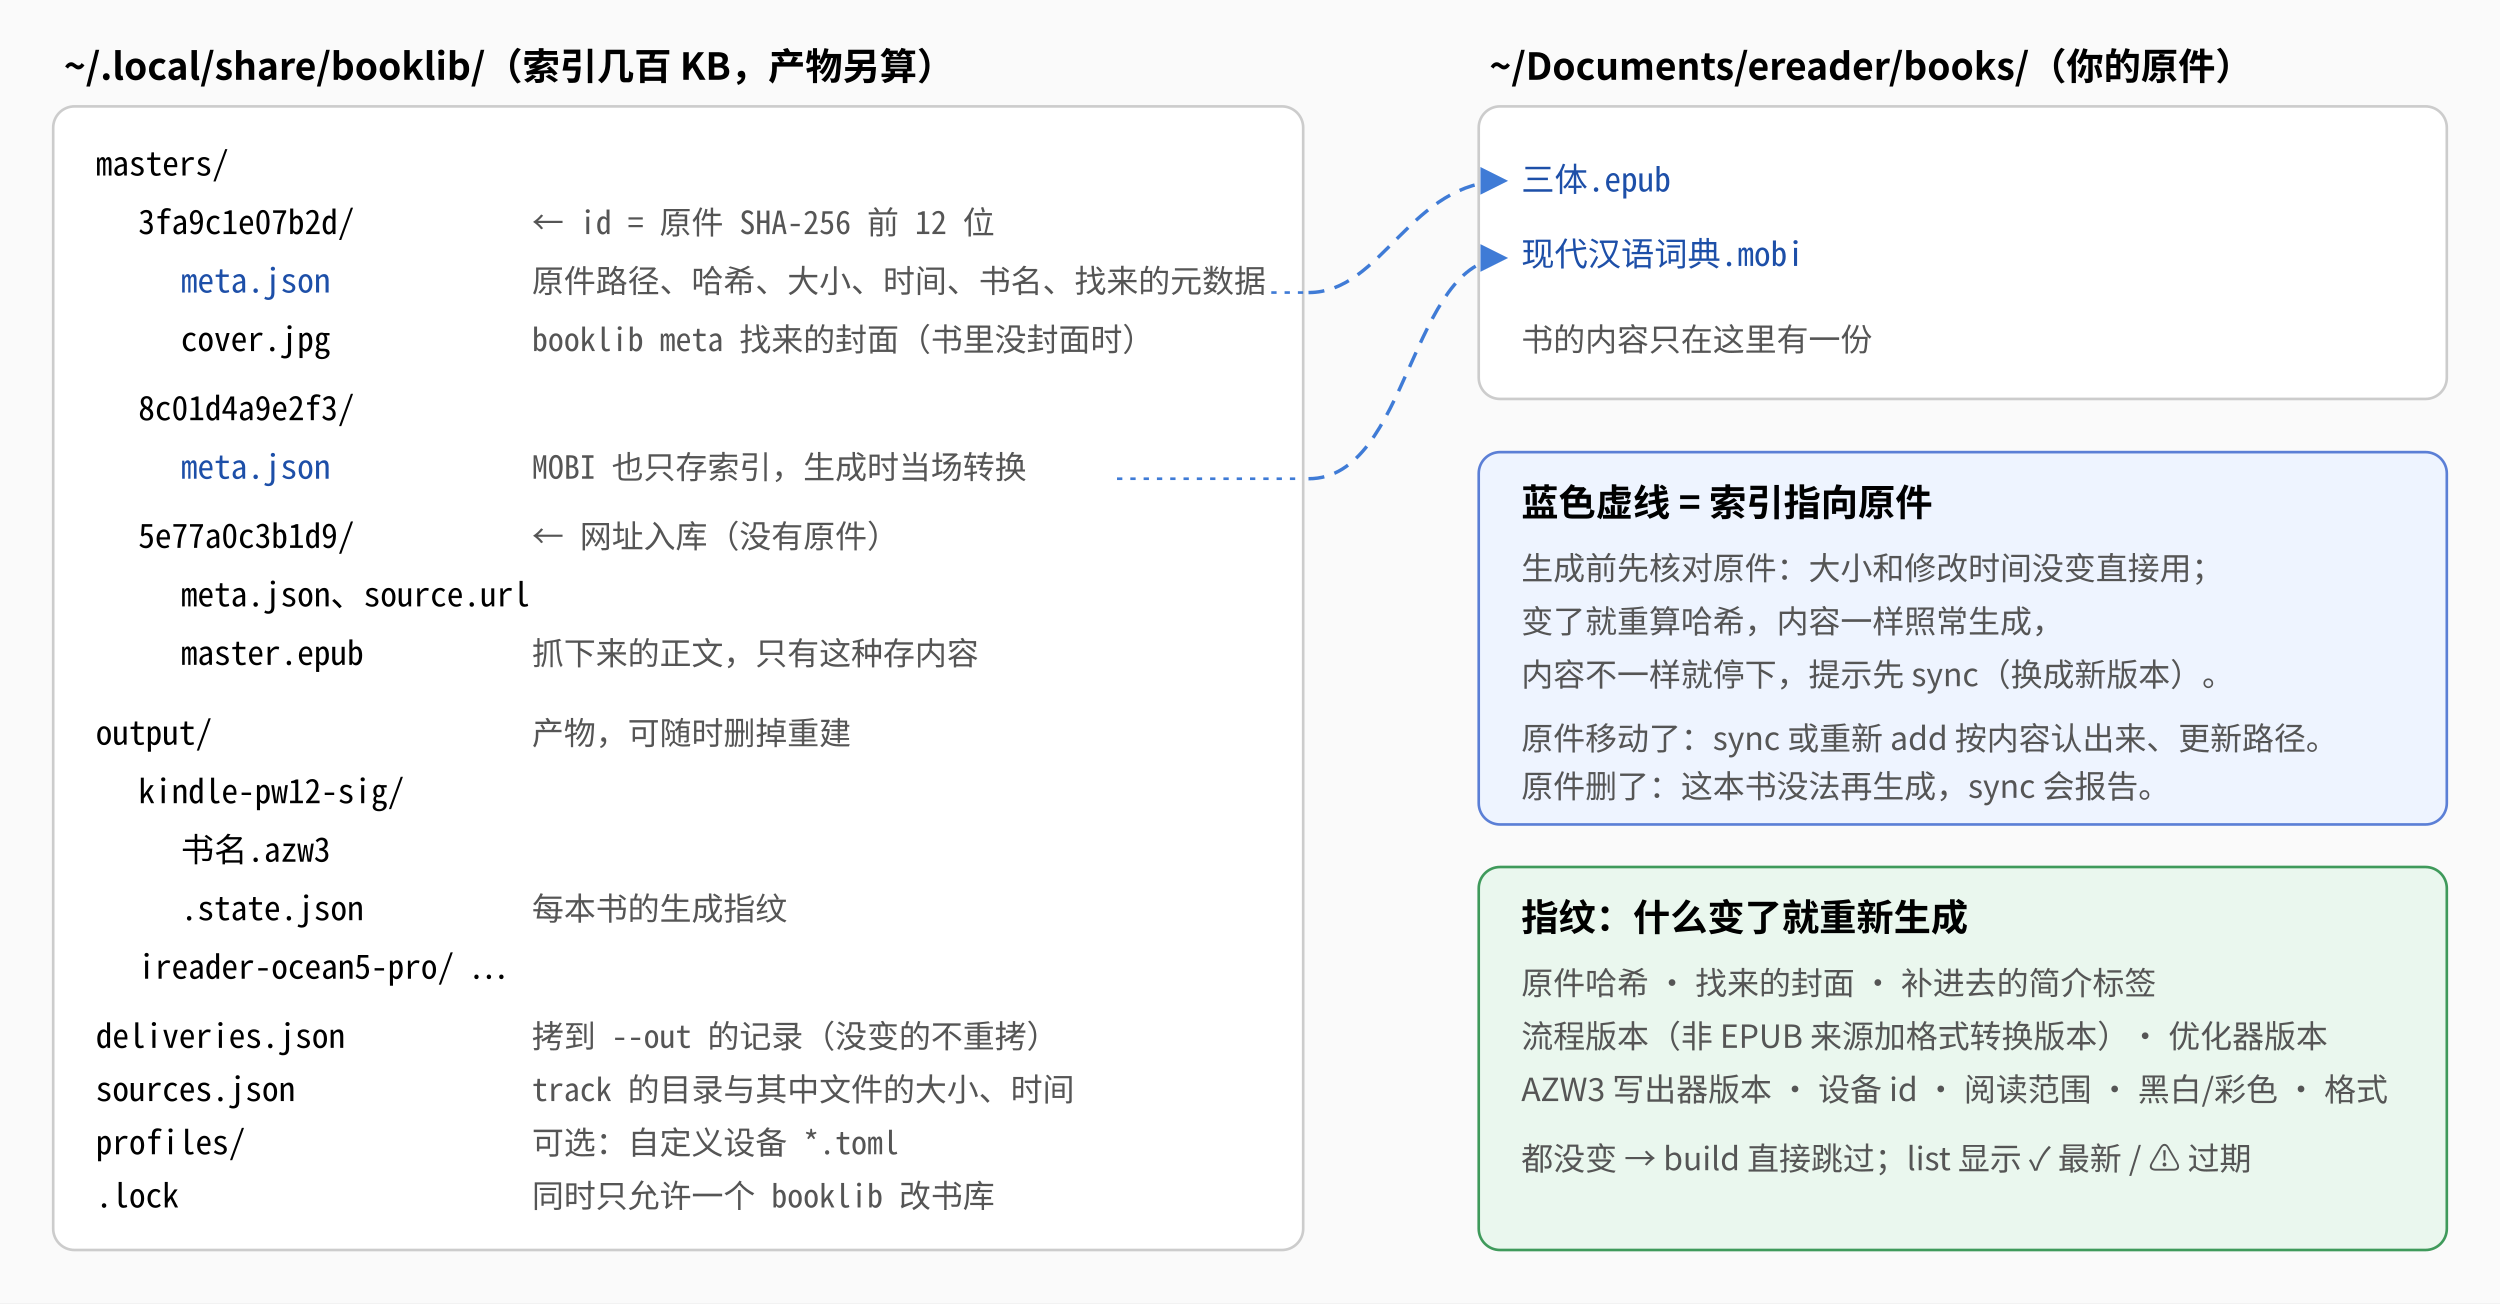
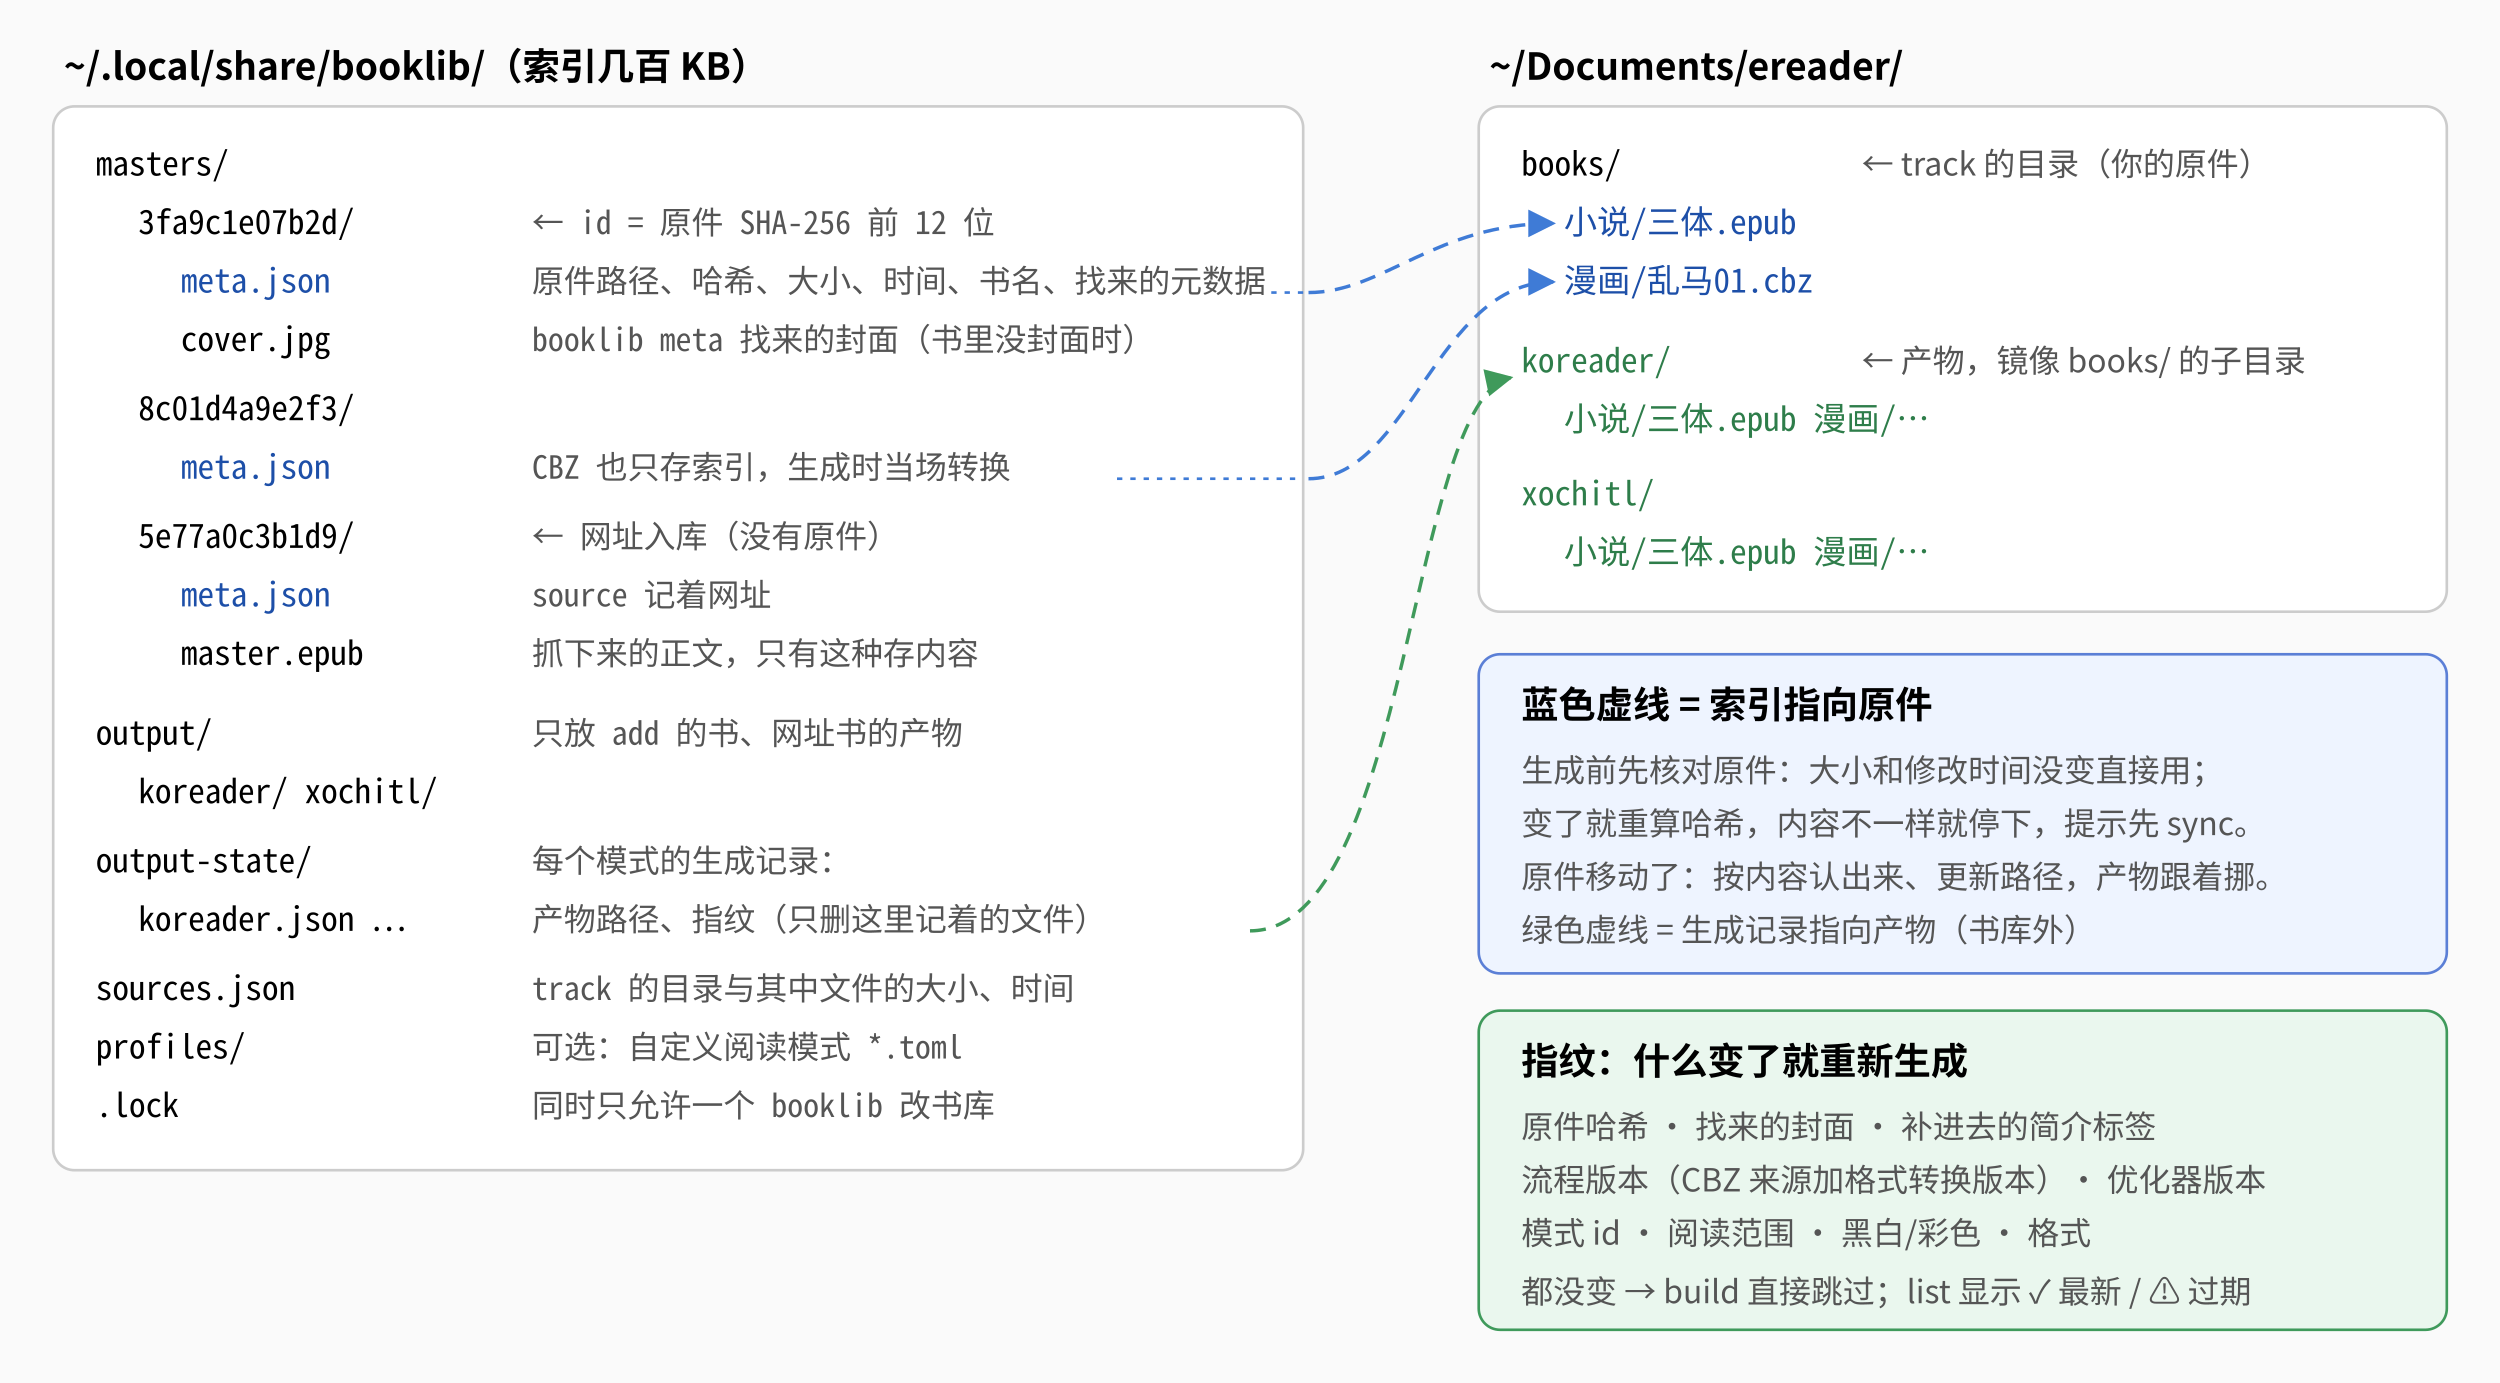
- <svg xmlns="http://www.w3.org/2000/svg" viewBox="0 0 940 490" font-family="'Noto Sans CJK SC','PingFang SC','Microsoft YaHei',sans-serif" font-size="13">
+ <svg xmlns="http://www.w3.org/2000/svg" viewBox="0 0 940 520" font-family="'Noto Sans CJK SC','PingFang SC','Microsoft YaHei',sans-serif" font-size="13">
  <defs>
    <marker id="a" viewBox="0 0 10 10" refX="9" refY="5" markerWidth="8" markerHeight="8" orient="auto">
      <path d="M0 0L10 5L0 10z" fill="#3f7bd6" />
+     </marker>
+     <marker id="g" viewBox="0 0 10 10" refX="9" refY="5" markerWidth="8" markerHeight="8" orient="auto">
+       <path d="M0 0L10 5L0 10z" fill="#3f9a5b" />
    </marker>
    <style>
      .m{font-family:'JetBrains Mono','Noto Sans Mono CJK SC',monospace;font-size:12.5px}
      .s{font-size:12px;fill:#555}
      .h{font-weight:bold;font-size:14px}
      .l{stroke:#3f7bd6;stroke-width:1.3;fill:none;stroke-dasharray:6 4}
+       .o{stroke:#3f9a5b;stroke-width:1.3;fill:none;stroke-dasharray:6 4}
    </style>
  </defs>
-   <rect width="940" height="490" fill="#fafafa" />
-   <text x="24" y="30" class="h">~/.local/share/booklib/（索引几百 KB，产物另算）</text>
-   <rect x="20" y="40" width="470" height="430" rx="8" fill="#fff" stroke="#ccc" />
+   <rect width="940" height="520" fill="#fafafa" />
+   <text x="24" y="30" class="h">~/.local/share/booklib/（索引几百 KB）</text>
+   <rect x="20" y="40" width="470" height="400" rx="8" fill="#fff" stroke="#ccc" />
  <g class="m">
    <text x="36" y="66">masters/</text>
    <text x="52" y="88">3fa9c1e07b2d/</text>
    <text x="200" y="88" class="s">← id = 原件 SHA-256 前 12 位</text>
    <text x="68" y="110" fill="#1d4fa8">meta.json</text>
    <text x="200" y="110" class="s">原件路径、哈希、大小、时间、书名、找来的元数据</text>
    <text x="68" y="132">cover.jpg</text>
    <text x="200" y="132" class="s">booklib meta 找来的封面（书里没封面时）</text>
    <text x="52" y="158">8c01d4a9e2f3/</text>
    <text x="68" y="180" fill="#1d4fa8">meta.json</text>
-     <text x="200" y="180" class="s">MOBI 也只存索引，生成时当场转换</text>
+     <text x="200" y="180" class="s">CBZ 也只存索引，生成时当场转换</text>
    <text x="52" y="206">5e77a0c3b1d9/</text>
    <text x="200" y="206" class="s">← 网址入库（没有原件）</text>
-     <text x="68" y="228">meta.json、source.url</text>
+     <text x="68" y="228" fill="#1d4fa8">meta.json</text>
+     <text x="200" y="228" class="s">source 记着网址</text>
    <text x="68" y="250">master.epub</text>
    <text x="200" y="250" class="s">抓下来的正文，只有这种存内容</text>
    <text x="36" y="280">output/</text>
-     <text x="200" y="280" class="s">产物，可随时删掉重建</text>
-     <text x="52" y="302">kindle-pw12-sig/</text>
-     <text x="68" y="324">书名.azw3</text>
-     <text x="68" y="346">.state.json</text>
-     <text x="200" y="346" class="s">每本书的生成指纹</text>
-     <text x="52" y="368">ireader-ocean5-pro/  …</text>
-     <text x="36" y="394">deliveries.json</text>
-     <text x="200" y="394" class="s">拷到 --out 的记录（没变的不重拷）</text>
-     <text x="36" y="414">sources.json</text>
-     <text x="200" y="414" class="s">track 的目录与其中文件的大小、时间</text>
-     <text x="36" y="434">profiles/</text>
-     <text x="200" y="434" class="s">可选：自定义设备 *.toml</text>
-     <text x="36" y="454">.lock</text>
-     <text x="200" y="454" class="s">同时只允许一个 booklib 改书库</text>
+     <text x="200" y="280" class="s">只放 add 的书、网址书的产物</text>
+     <text x="52" y="302">koreader/  xochitl/</text>
+     <text x="36" y="328">output-state/</text>
+     <text x="200" y="328" class="s">每个模式的生成记录：</text>
+     <text x="52" y="350">koreader.json …</text>
+     <text x="200" y="350" class="s">产物路径、指纹（只删这里记着的文件）</text>
+     <text x="36" y="376">sources.json</text>
+     <text x="200" y="376" class="s">track 的目录与其中文件的大小、时间</text>
+     <text x="36" y="398">profiles/</text>
+     <text x="200" y="398" class="s">可选：自定义阅读模式 *.toml</text>
+     <text x="36" y="420">.lock</text>
+     <text x="200" y="420" class="s">同时只允许一个 booklib 改书库</text>
  </g>
-   <text x="560" y="30" class="h">~/Documents/ereader/books/（你的原件）</text>
-   <rect x="556" y="40" width="364" height="110" rx="8" fill="#fff" stroke="#ccc" />
-   <text x="572" y="72" class="m" fill="#1d4fa8">三体.epub</text>
-   <text x="572" y="100" class="m" fill="#1d4fa8">现代汉语词典.mobi</text>
-   <text x="572" y="132" class="s">书的内容只在这里有一份</text>
-   <path class="l" d="M492 110 C520 110 530 68 566 68" marker-end="url(#a)" />
-   <path class="l" d="M492 180 C530 180 530 97 566 97" marker-end="url(#a)" />
+   <text x="560" y="30" class="h">~/Documents/ereader/</text>
+   <rect x="556" y="40" width="364" height="190" rx="8" fill="#fff" stroke="#ccc" />
+   <text x="572" y="66" class="m">books/</text>
+   <text x="700" y="66" class="s">← track 的目录（你的原件）</text>
+   <text x="588" y="88" class="m" fill="#1d4fa8">小说/三体.epub</text>
+   <text x="588" y="110" class="m" fill="#1d4fa8">漫画/乱马01.cbz</text>
+   <text x="572" y="140" class="m" fill="#2e7d4a">koreader/</text>
+   <text x="700" y="140" class="s">← 产物，镜像 books/ 的子目录</text>
+   <text x="588" y="162" class="m" fill="#2e7d4a">小说/三体.epub  漫画/…</text>
+   <text x="572" y="190" class="m" fill="#2e7d4a">xochitl/</text>
+   <text x="588" y="212" class="m" fill="#2e7d4a">小说/三体.epub  漫画/…</text>
+   <path class="l" d="M492 110 C520 110 540 84 584 84" marker-end="url(#a)" />
+   <path class="l" d="M492 180 C530 180 540 106 584 106" marker-end="url(#a)" />
  <line x1="478" y1="110" x2="490" y2="110" stroke="#3f7bd6" stroke-dasharray="2 3" />
  <line x1="420" y1="180" x2="490" y2="180" stroke="#3f7bd6" stroke-dasharray="2 3" />
-   <rect x="556" y="170" width="364" height="140" rx="8" fill="#eef4ff" stroke="#5b7fd6" />
-   <text x="572" y="194" class="h">蓝色虚线 = 索引指向原件</text>
-   <text x="572" y="218" class="s">生成前先核对原件：大小和修改时间没变直接用；</text>
-   <text x="572" y="238" class="s">变了就重算哈希，内容一样照常生成，</text>
-   <text x="572" y="258" class="s">内容不一样就停下，提示先 sync（换成新版本）。</text>
-   <text x="572" y="282" class="s">原件移动了：sync 或重新 add 按内容认出来、更新路径。</text>
-   <text x="572" y="300" class="s">原件删了：这本书没法再生成，sync 会报告。</text>
-   <rect x="556" y="326" width="364" height="144" rx="8" fill="#eaf7ee" stroke="#3f9a5b" />
-   <text x="572" y="350" class="h">指纹：什么变了就重新生成</text>
-   <text x="572" y="374" class="s">原件哈希 · 找来的封面 · 补进去的简介标签</text>
-   <text x="572" y="394" class="s">流程版本（非 EPUB 来源加格式转换版本）· 优化器版本</text>
-   <text x="572" y="414" class="s">AZW3 写出器版本 · 设备 id · 阅读范围 · 黑白/彩色 · 格式</text>
-   <text x="572" y="440" class="s">都没变 → build 直接跳过；list 显示 ✓ 最新 / ⚠ 过期</text>
+   <path class="o" d="M470 350 C530 350 530 150 568 142" marker-end="url(#g)" />
+   <rect x="556" y="246" width="364" height="120" rx="8" fill="#eef4ff" stroke="#5b7fd6" />
+   <text x="572" y="270" class="h">蓝色虚线 = 索引指向原件</text>
+   <text x="572" y="294" class="s">生成前先核对原件：大小和修改时间没变直接用；</text>
+   <text x="572" y="314" class="s">变了就重算哈希，内容不一样就停下，提示先 sync。</text>
+   <text x="572" y="334" class="s">原件移动了：按内容认出来、更新路径，产物跟着挪。</text>
+   <text x="572" y="354" class="s">绿色虚线 = 生成记录指向产物（书库外）</text>
+   <rect x="556" y="380" width="364" height="120" rx="8" fill="#eaf7ee" stroke="#3f9a5b" />
+   <text x="572" y="404" class="h">指纹：什么变了就重新生成</text>
+   <text x="572" y="428" class="s">原件哈希 · 找来的封面 · 补进去的简介标签</text>
+   <text x="572" y="448" class="s">流程版本（CBZ 来源加格式转换版本）· 优化器版本</text>
+   <text x="572" y="468" class="s">模式 id · 阅读范围 · 黑白/彩色 · 格式</text>
+   <text x="572" y="490" class="s">都没变 → build 直接跳过；list 显示 ✓ 最新 / ⚠ 过期</text>
</svg>
